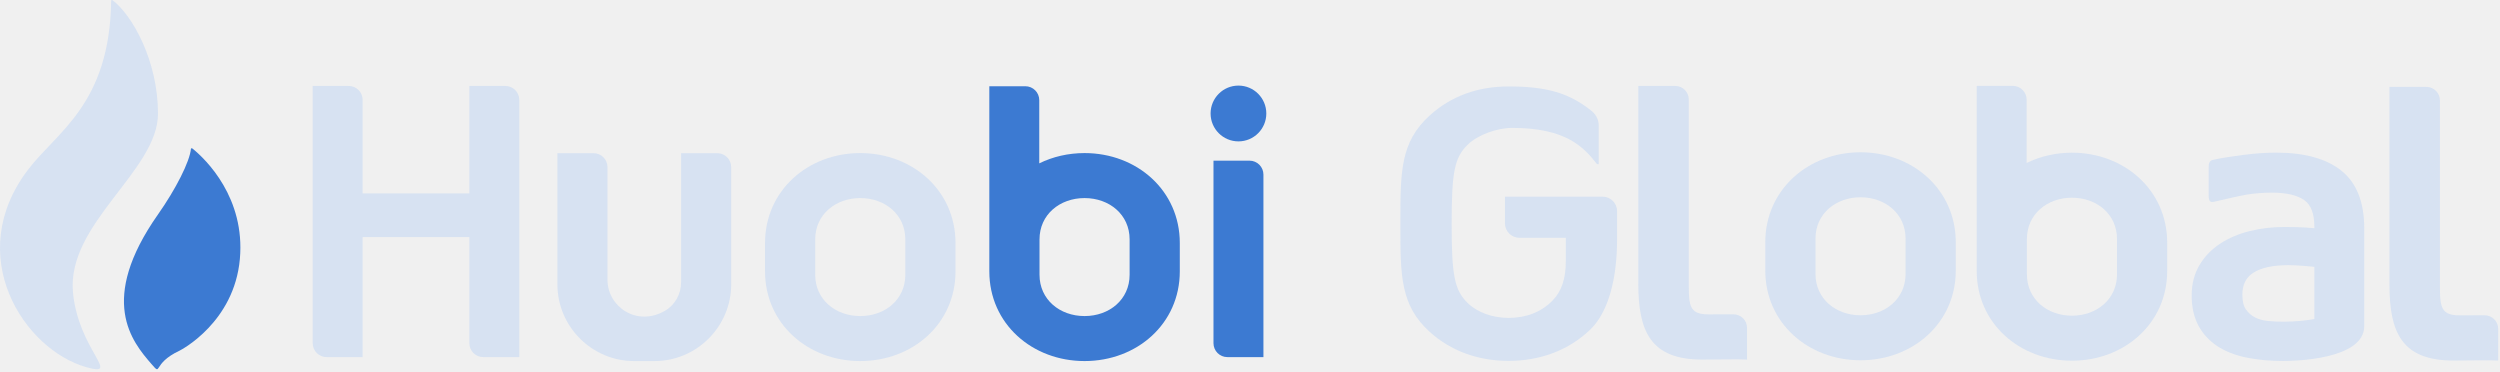
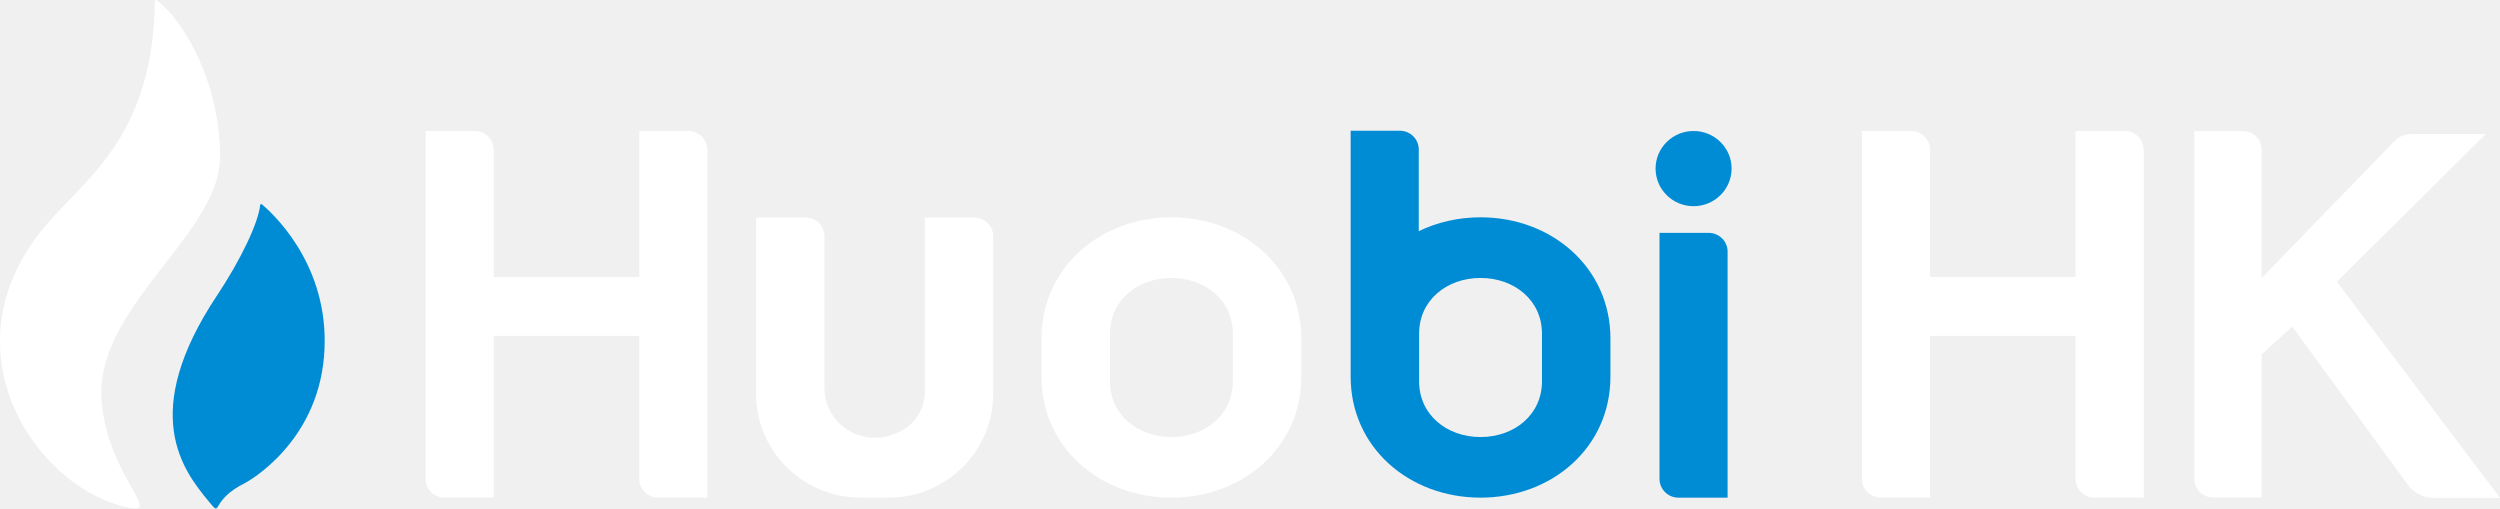
- <svg xmlns="http://www.w3.org/2000/svg" width="148px" height="22px" viewBox="0 0 148 22" version="1.1">
-   <g id="Page-1" stroke="none" stroke-width="1" fill="none" fill-rule="evenodd">
-     <g id="火币API" transform="translate(-25, -19)" fill-rule="nonzero">
-       <g id="分组-16">
-         <g id="Group-54-Copy-2" transform="translate(25, 19)">
-           <path d="M73.316,8.37 C74.228,8.37 74.966,7.63 74.966,6.719 C74.966,5.807 74.228,5.067 73.316,5.067 C72.405,5.067 71.667,5.807 71.667,6.719 C71.667,7.63 72.405,8.37 73.316,8.37" id="Fill-1" fill="#3C7AD2" />
-           <path d="M9.353,6.728 C9.353,3.589 7.825,0.89 6.663,0.011 C6.659,0.008 6.574,-0.039 6.581,0.086 C6.582,0.088 6.58,0.089 6.58,0.09 C6.483,6.15 3.39,7.793 1.69,10.005 C-2.234,15.111 1.415,20.709 5.132,21.743 C7.211,22.322 4.651,20.719 4.322,17.333 C3.923,13.24 9.353,10.116 9.353,6.728" id="Fill-3" fill="#D7E2F2" />
-           <path d="M11.391,8.791 C11.366,8.774 11.33,8.763 11.305,8.802 C11.237,9.565 10.406,11.197 9.353,12.695 C5.781,17.777 7.816,20.227 8.961,21.543 C9.625,22.307 8.961,21.543 10.622,20.763 C10.752,20.701 13.863,19.065 14.2,15.337 C14.526,11.727 12.214,9.452 11.391,8.791" id="Fill-5" fill="#3C7AD2" />
-           <path d="M27.786,5.089 L27.786,11.45 L21.468,11.45 L21.468,5.913 C21.468,5.458 21.099,5.089 20.644,5.089 L18.512,5.089 L18.512,20.317 C18.512,20.772 18.881,21.141 19.336,21.141 L21.468,21.141 L21.468,14.036 L27.786,14.036 L27.786,20.317 C27.786,20.772 28.155,21.141 28.61,21.141 L30.742,21.141 L30.742,5.913 C30.742,5.458 30.373,5.089 29.918,5.089 L27.786,5.089 Z" id="Fill-7" fill="#D7E2F2" />
-           <path d="M40.323,9.069 L40.323,16.699 C40.323,17.393 39.969,18.05 39.369,18.397 C37.695,19.365 35.963,18.156 35.963,16.561 L35.963,9.894 C35.963,9.438 35.594,9.069 35.139,9.069 L32.998,9.069 L32.998,16.833 C32.998,19.331 35.04,21.375 37.536,21.375 L38.75,21.375 C41.245,21.375 43.287,19.331 43.287,16.833 L43.287,9.894 C43.287,9.438 42.919,9.069 42.463,9.069 L40.323,9.069 Z" id="Fill-9" fill="#D7E2F2" />
-           <path d="M72.662,21.141 L74.795,21.141 L74.795,10.336 C74.795,9.88 74.426,9.511 73.971,9.511 L71.838,9.511 L71.838,20.317 C71.838,20.772 72.207,21.141 72.662,21.141" id="Fill-11" fill="#3C7AD2" />
-           <path d="M53.595,16.266 C53.595,17.734 52.395,18.711 50.928,18.711 C49.461,18.711 48.261,17.734 48.261,16.266 L48.261,14.171 C48.261,12.703 49.461,11.726 50.928,11.726 C52.395,11.726 53.595,12.703 53.595,14.171 L53.595,16.266 Z M50.928,9.062 C47.827,9.062 45.29,11.282 45.29,14.386 L45.29,16.064 C45.29,19.168 47.827,21.375 50.928,21.375 C54.029,21.375 56.566,19.168 56.566,16.064 L56.566,14.386 C56.566,11.282 54.029,9.062 50.928,9.062 Z" id="Fill-13" fill="#D7E2F2" />
-           <path d="M66.873,16.266 C66.873,17.734 65.673,18.711 64.206,18.711 C62.739,18.711 61.539,17.734 61.539,16.266 L61.539,14.171 C61.539,12.703 62.739,11.726 64.206,11.726 C65.673,11.726 66.873,12.703 66.873,14.171 L66.873,16.266 Z M64.206,9.062 L64.206,9.062 C63.237,9.062 62.323,9.278 61.524,9.671 L61.524,5.929 C61.524,5.474 61.155,5.105 60.7,5.105 L58.568,5.105 L58.568,16.064 C58.568,19.168 61.105,21.375 64.206,21.375 L64.206,21.375 C67.307,21.375 69.844,19.168 69.844,16.064 L69.844,14.386 C69.844,11.282 67.307,9.062 64.206,9.062 Z" id="Fill-15" fill="#3C7AD2" />
-           <path d="M125.327,16.244 C125.327,17.712 124.127,18.689 122.66,18.689 C121.194,18.689 119.993,17.712 119.993,16.244 L119.993,14.149 C119.993,12.681 121.194,11.704 122.66,11.704 C124.127,11.704 125.327,12.681 125.327,14.149 L125.327,16.244 Z M122.66,9.039 L122.66,9.039 C121.691,9.039 120.777,9.256 119.978,9.649 L119.978,5.907 C119.978,5.452 119.61,5.082 119.154,5.082 L117.022,5.082 L117.022,16.042 C117.022,19.146 119.559,21.353 122.66,21.353 L122.66,21.353 C125.761,21.353 128.298,19.146 128.298,16.042 L128.298,14.363 C128.298,11.26 125.761,9.039 122.66,9.039 Z" id="Fill-17" fill="#D7E2F2" />
-           <path d="M94.874,11.642 L89.093,11.642 L89.093,13.219 C89.093,13.692 89.477,14.077 89.951,14.077 L92.696,14.077 L92.696,15.47 C92.696,16.499 92.44,17.258 91.91,17.792 C91.259,18.465 90.358,18.82 89.305,18.82 C88.357,18.82 87.453,18.492 86.89,17.941 C86.107,17.173 85.938,16.338 85.938,13.241 C85.938,10.161 86.107,9.331 86.89,8.563 C87.468,7.999 88.595,7.572 89.529,7.572 C92.689,7.572 93.75,8.694 94.542,9.716 C94.554,9.715 94.645,9.716 94.645,9.716 L94.645,7.431 C94.645,7.093 94.484,6.777 94.221,6.566 C92.897,5.506 91.577,5.118 89.305,5.118 C87.47,5.118 85.901,5.695 84.641,6.834 C82.903,8.405 82.903,10.178 82.903,13.116 L82.903,13.366 C82.903,16.304 82.903,18.077 84.641,19.649 C85.883,20.771 87.496,21.364 89.305,21.364 C91.205,21.364 92.878,20.724 94.142,19.513 L94.143,19.513 C95.271,18.428 95.731,16.352 95.731,14.192 L95.731,12.5 C95.731,12.026 95.347,11.642 94.874,11.642" id="Fill-19" fill="#D7E2F2" />
-           <path d="M103.425,21.288 L103.425,19.41 C103.425,18.966 103.066,18.606 102.622,18.608 C102.172,18.609 101.609,18.611 101.132,18.611 C99.919,18.611 99.976,18.003 99.976,16.429 L99.976,9.006 L99.976,5.889 C99.976,5.446 99.617,5.087 99.174,5.087 L96.987,5.087 L96.987,16.789 C96.987,19.623 97.717,21.288 100.773,21.288 C101.954,21.288 102.811,21.254 103.425,21.288 C103.425,21.288 103.425,21.288 103.425,21.288" id="Fill-23" fill="#D7E2F2" />
-           <path d="M147.893,21.344 L147.893,19.467 C147.893,19.023 147.534,18.663 147.09,18.664 C146.641,18.666 146.077,18.668 145.601,18.668 C144.387,18.668 144.444,18.06 144.444,16.486 L144.444,9.063 L144.444,5.946 C144.444,5.503 144.085,5.143 143.642,5.143 L141.455,5.143 L141.455,16.846 C141.455,19.68 142.185,21.344 145.241,21.344 C146.422,21.344 147.279,21.311 147.893,21.344 C147.893,21.344 147.893,21.344 147.893,21.344" id="Fill-28" fill="#D7E2F2" />
-           <path d="M112.81,16.219 C112.81,17.687 111.61,18.664 110.143,18.664 C108.677,18.664 107.477,17.687 107.477,16.219 L107.477,14.124 C107.477,12.656 108.677,11.679 110.143,11.679 C111.61,11.679 112.81,12.656 112.81,14.124 L112.81,16.219 Z M110.143,9.015 L110.143,9.015 C107.042,9.015 104.505,11.235 104.505,14.339 L104.505,16.017 C104.505,19.121 107.042,21.328 110.143,21.328 L110.143,21.328 C113.244,21.328 115.781,19.121 115.781,16.017 L115.781,14.339 C115.781,11.235 113.244,9.015 110.143,9.015 Z" id="Fill-30" fill="#D7E2F2" />
-           <path d="M137.01,15.796 L137.01,18.885 C136.78,18.93 136.525,18.966 136.249,18.991 C135.573,19.055 134.966,19.067 134.262,19.002 C133.987,18.977 133.733,18.907 133.506,18.795 C133.288,18.686 133.109,18.531 132.96,18.321 C132.819,18.122 132.748,17.828 132.748,17.447 C132.748,16.854 132.959,16.43 133.394,16.149 C133.856,15.849 134.558,15.697 135.478,15.697 C135.726,15.697 136.028,15.712 136.386,15.74 C136.62,15.759 136.828,15.777 137.01,15.796 M138.609,10.103 C137.723,9.395 136.428,9.036 134.759,9.036 C134.138,9.036 133.486,9.081 132.82,9.17 C132.286,9.241 131.529,9.343 131.005,9.464 C130.792,9.513 130.753,9.68 130.753,9.881 L130.753,11.478 C130.753,11.763 130.756,12.022 131.057,11.948 C131.619,11.811 132.709,11.569 133.005,11.521 C133.473,11.444 133.982,11.405 134.519,11.405 C135.355,11.405 135.992,11.555 136.414,11.849 C136.809,12.126 137.01,12.654 137.01,13.418 L137.01,13.51 C136.862,13.496 136.698,13.483 136.52,13.471 C136.186,13.449 135.759,13.437 135.238,13.437 C134.527,13.437 133.838,13.518 133.191,13.677 C132.534,13.839 131.944,14.09 131.436,14.422 C130.919,14.761 130.504,15.191 130.204,15.702 C129.9,16.216 129.747,16.818 129.747,17.491 C129.747,18.174 129.878,18.769 130.138,19.259 C130.399,19.753 130.775,20.165 131.254,20.483 C131.726,20.796 132.305,21.026 132.975,21.165 C133.626,21.301 134.363,21.37 135.166,21.37 C135.751,21.37 139.963,21.31 139.963,19.304 L139.963,13.505 C139.963,11.966 139.507,10.821 138.609,10.103" id="Fill-32" fill="#D7E2F2" />
-         </g>
-       </g>
-     </g>
-   </g>
+ <svg xmlns="http://www.w3.org/2000/svg" width="118" height="24" viewBox="0 0 118 24" fill="none">
+   <path fill-rule="evenodd" clip-rule="evenodd" d="M79.225 23.49H81.543V11.878C81.543 11.388 81.142 10.991 80.648 10.991H78.329V22.604C78.329 23.093 78.73 23.49 79.225 23.49Z" fill="#008CD5" />
+   <path fill-rule="evenodd" clip-rule="evenodd" d="M79.937 9.732C80.927 9.732 81.731 8.937 81.731 7.957C81.731 6.977 80.927 6.183 79.937 6.183C78.946 6.183 78.143 6.977 78.143 7.957C78.143 8.937 78.946 9.732 79.937 9.732Z" fill="#008CD5" />
+   <path fill-rule="evenodd" clip-rule="evenodd" d="M72.781 18C72.781 19.577 71.476 20.628 69.881 20.628C68.287 20.628 66.982 19.577 66.982 18V15.748C66.982 14.171 68.287 13.12 69.881 13.12C71.476 13.12 72.781 14.171 72.781 15.748V18ZM69.882 10.257H69.882C68.828 10.257 67.834 10.49 66.966 10.911V7.056C66.966 6.567 66.564 6.17 66.07 6.17H63.751V17.782C63.751 21.117 66.51 23.489 69.882 23.489H69.882C73.254 23.489 76.012 21.117 76.012 17.782V15.978C76.012 12.642 73.254 10.257 69.882 10.257Z" fill="#008CD5" />
+   <path fill-rule="evenodd" clip-rule="evenodd" d="M12.37 9.652C12.344 9.634 12.306 9.622 12.28 9.664C12.209 10.502 11.344 12.293 10.249 13.939C6.531 19.519 8.649 22.209 9.841 23.653C10.532 24.492 9.841 23.653 11.569 22.796C11.705 22.729 14.943 20.933 15.293 16.84C15.633 12.876 13.227 10.378 12.37 9.652Z" fill="#008CD5" />
+   <path fill-rule="evenodd" clip-rule="evenodd" d="M7.402 0.012C8.693 0.977 10.389 3.941 10.389 7.387C10.389 9.104 9.105 10.758 7.765 12.485L7.765 12.485C6.201 14.499 4.562 16.61 4.801 19.03C4.979 20.838 5.742 22.182 6.215 23.014C6.714 23.893 6.887 24.199 5.701 23.872C1.572 22.737 -2.482 16.59 1.877 10.985C2.277 10.47 2.747 9.984 3.239 9.474C5.072 7.575 7.225 5.344 7.309 0.099C7.309 0.098 7.31 0.098 7.31 0.097C7.311 0.097 7.311 0.096 7.311 0.095C7.303 -0.043 7.397 0.009 7.402 0.012ZM30.172 13.073V6.184H32.49C32.985 6.184 33.386 6.581 33.386 7.07V23.488H31.068C30.573 23.488 30.172 23.092 30.172 22.602V15.852H23.303V23.488H20.984C20.489 23.488 20.088 23.092 20.088 22.602V6.184H22.407C22.901 6.184 23.303 6.581 23.303 7.07V13.073H30.172ZM43.655 18.465V10.266H45.982C46.477 10.266 46.878 10.663 46.878 11.152V18.609C46.878 21.294 44.658 23.491 41.944 23.491H40.624C37.911 23.491 35.69 21.294 35.69 18.609V10.266H35.691H38.018C38.514 10.266 38.914 10.663 38.914 11.152V18.317C38.914 20.031 40.798 21.33 42.618 20.29C43.27 19.917 43.655 19.211 43.655 18.465ZM58.19 18C58.19 19.578 56.885 20.628 55.291 20.628C53.696 20.628 52.391 19.578 52.391 18V15.749C52.391 14.172 53.696 13.121 55.291 13.121C56.885 13.121 58.19 14.172 58.19 15.749V18ZM55.291 10.258C51.919 10.258 49.16 12.643 49.16 15.979V17.783C49.16 21.119 51.919 23.49 55.291 23.49C58.663 23.49 61.421 21.119 61.421 17.783V15.979C61.421 12.643 58.663 10.258 55.291 10.258ZM110.302 13.298L117.326 6.328H113.805C113.51 6.328 113.227 6.447 113.023 6.658L106.752 13.12V13.04V7.077C106.752 6.585 106.355 6.188 105.865 6.188H103.572V22.591C103.572 23.083 103.969 23.48 104.458 23.48H106.752V16.719L108.195 15.419L113.656 22.888C113.933 23.271 114.38 23.499 114.857 23.499H118L110.302 13.298ZM97.969 13.073V6.184H100.287C100.782 6.184 101.183 6.581 101.183 7.07V23.488H98.865C98.37 23.488 97.969 23.092 97.969 22.602V15.852H91.1V23.488H88.781C88.286 23.488 87.885 23.092 87.885 22.602V6.184H90.204C90.698 6.184 91.1 6.581 91.1 7.07V13.073H97.969Z" fill="white" />
</svg>
